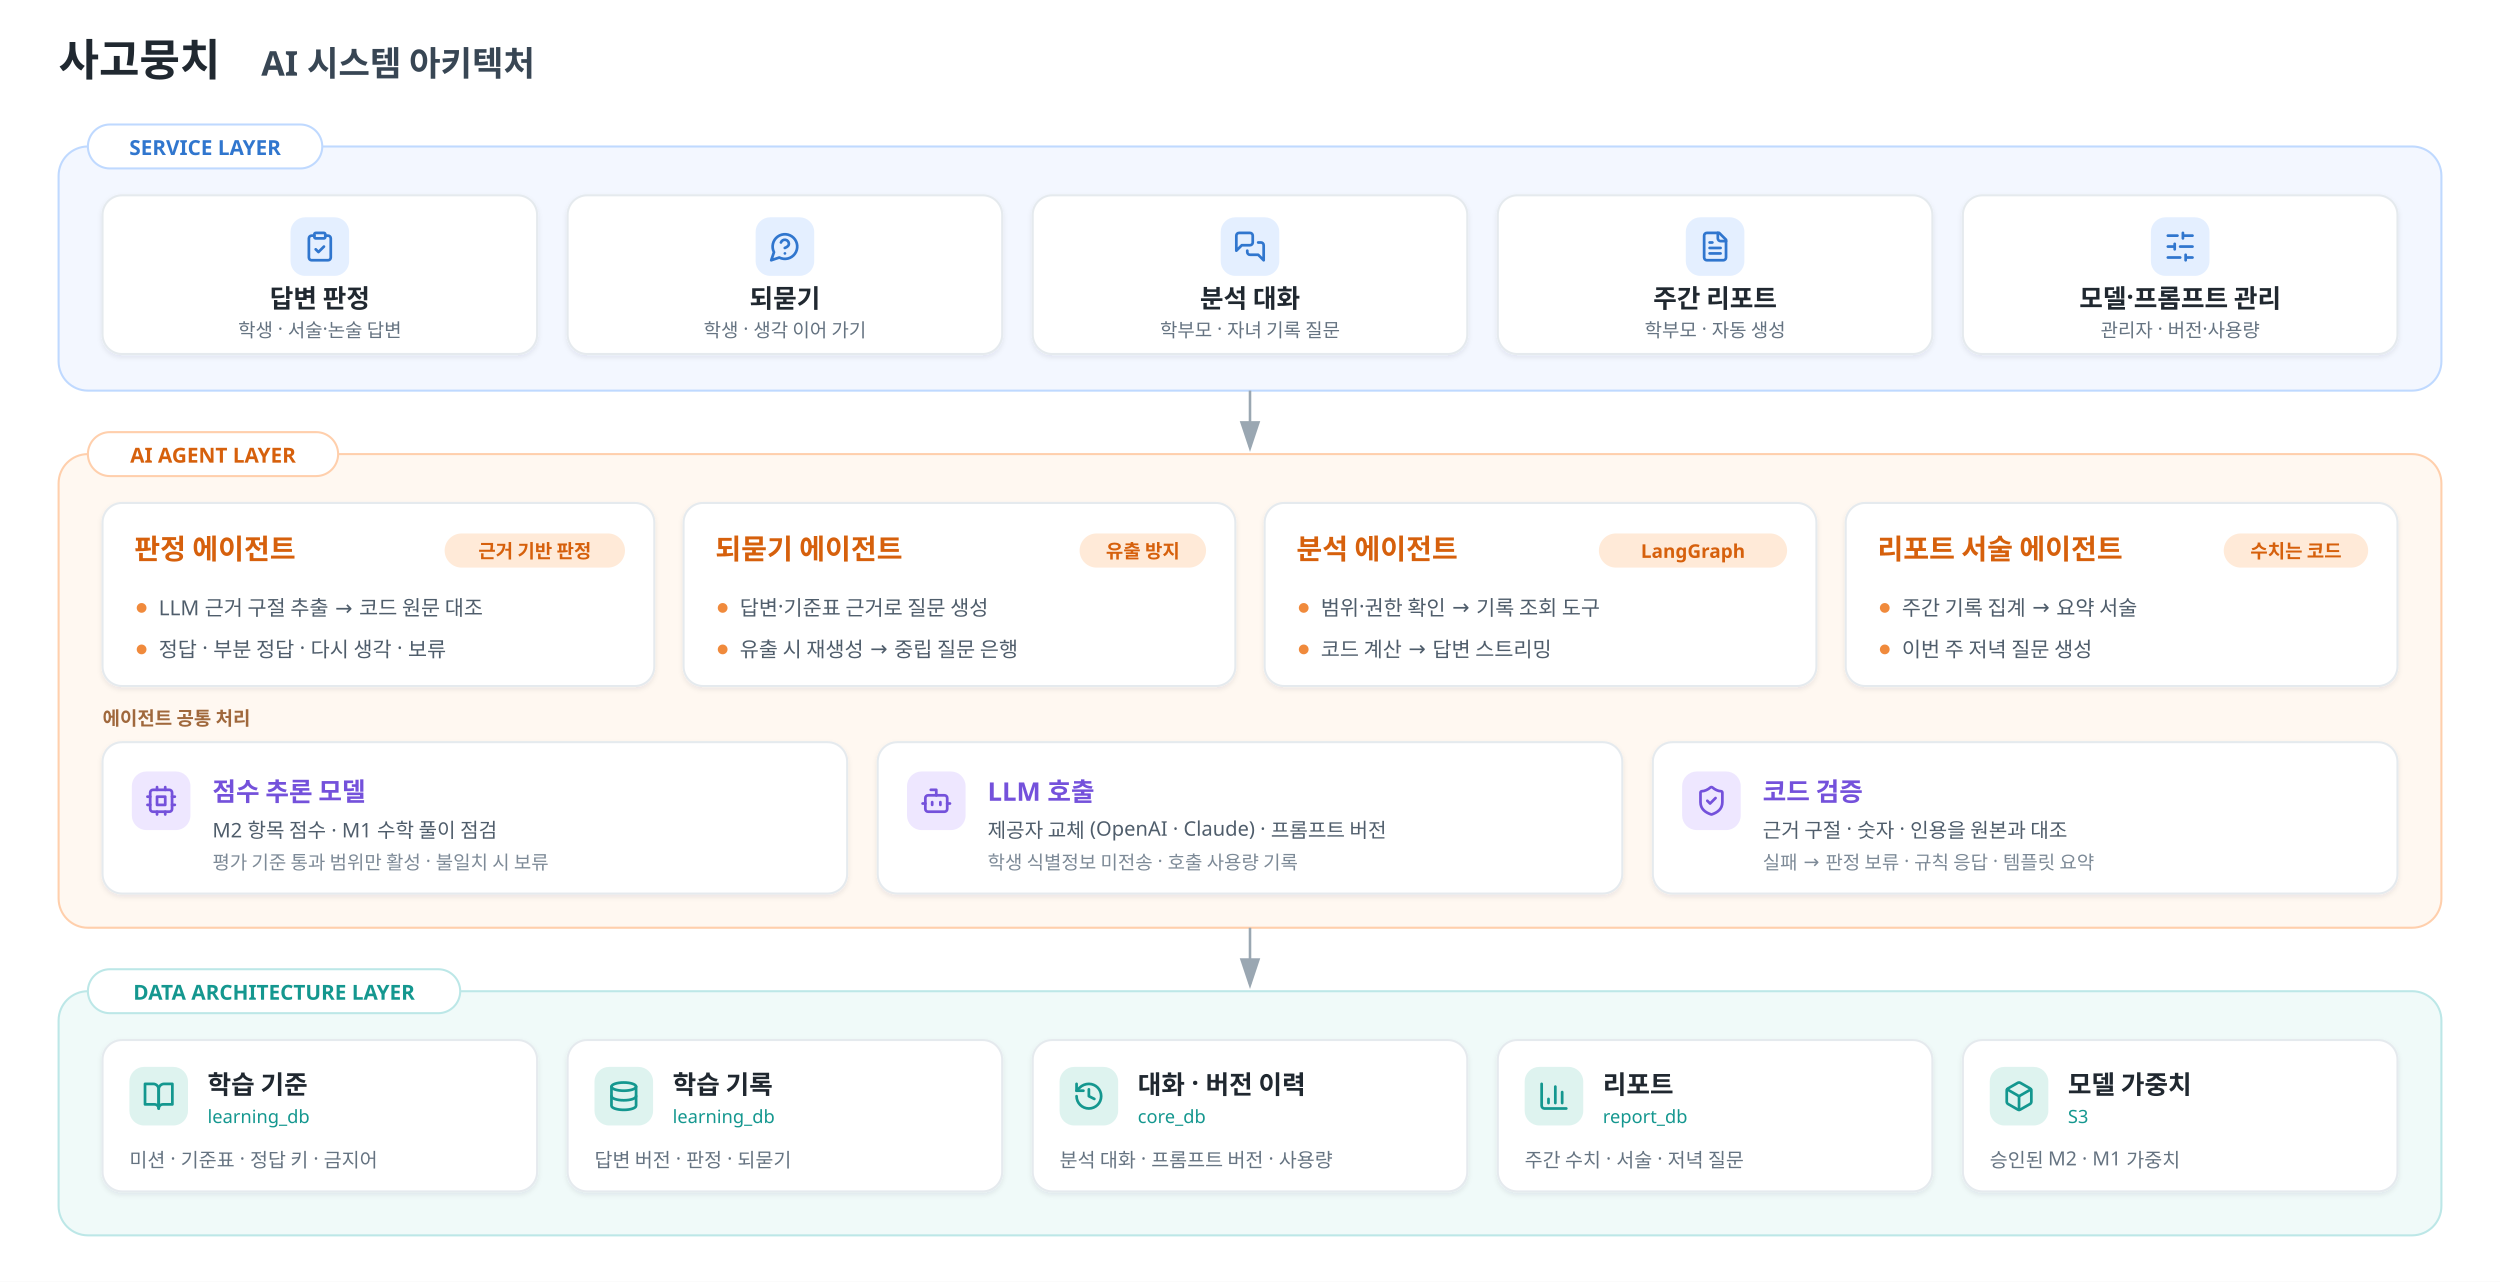
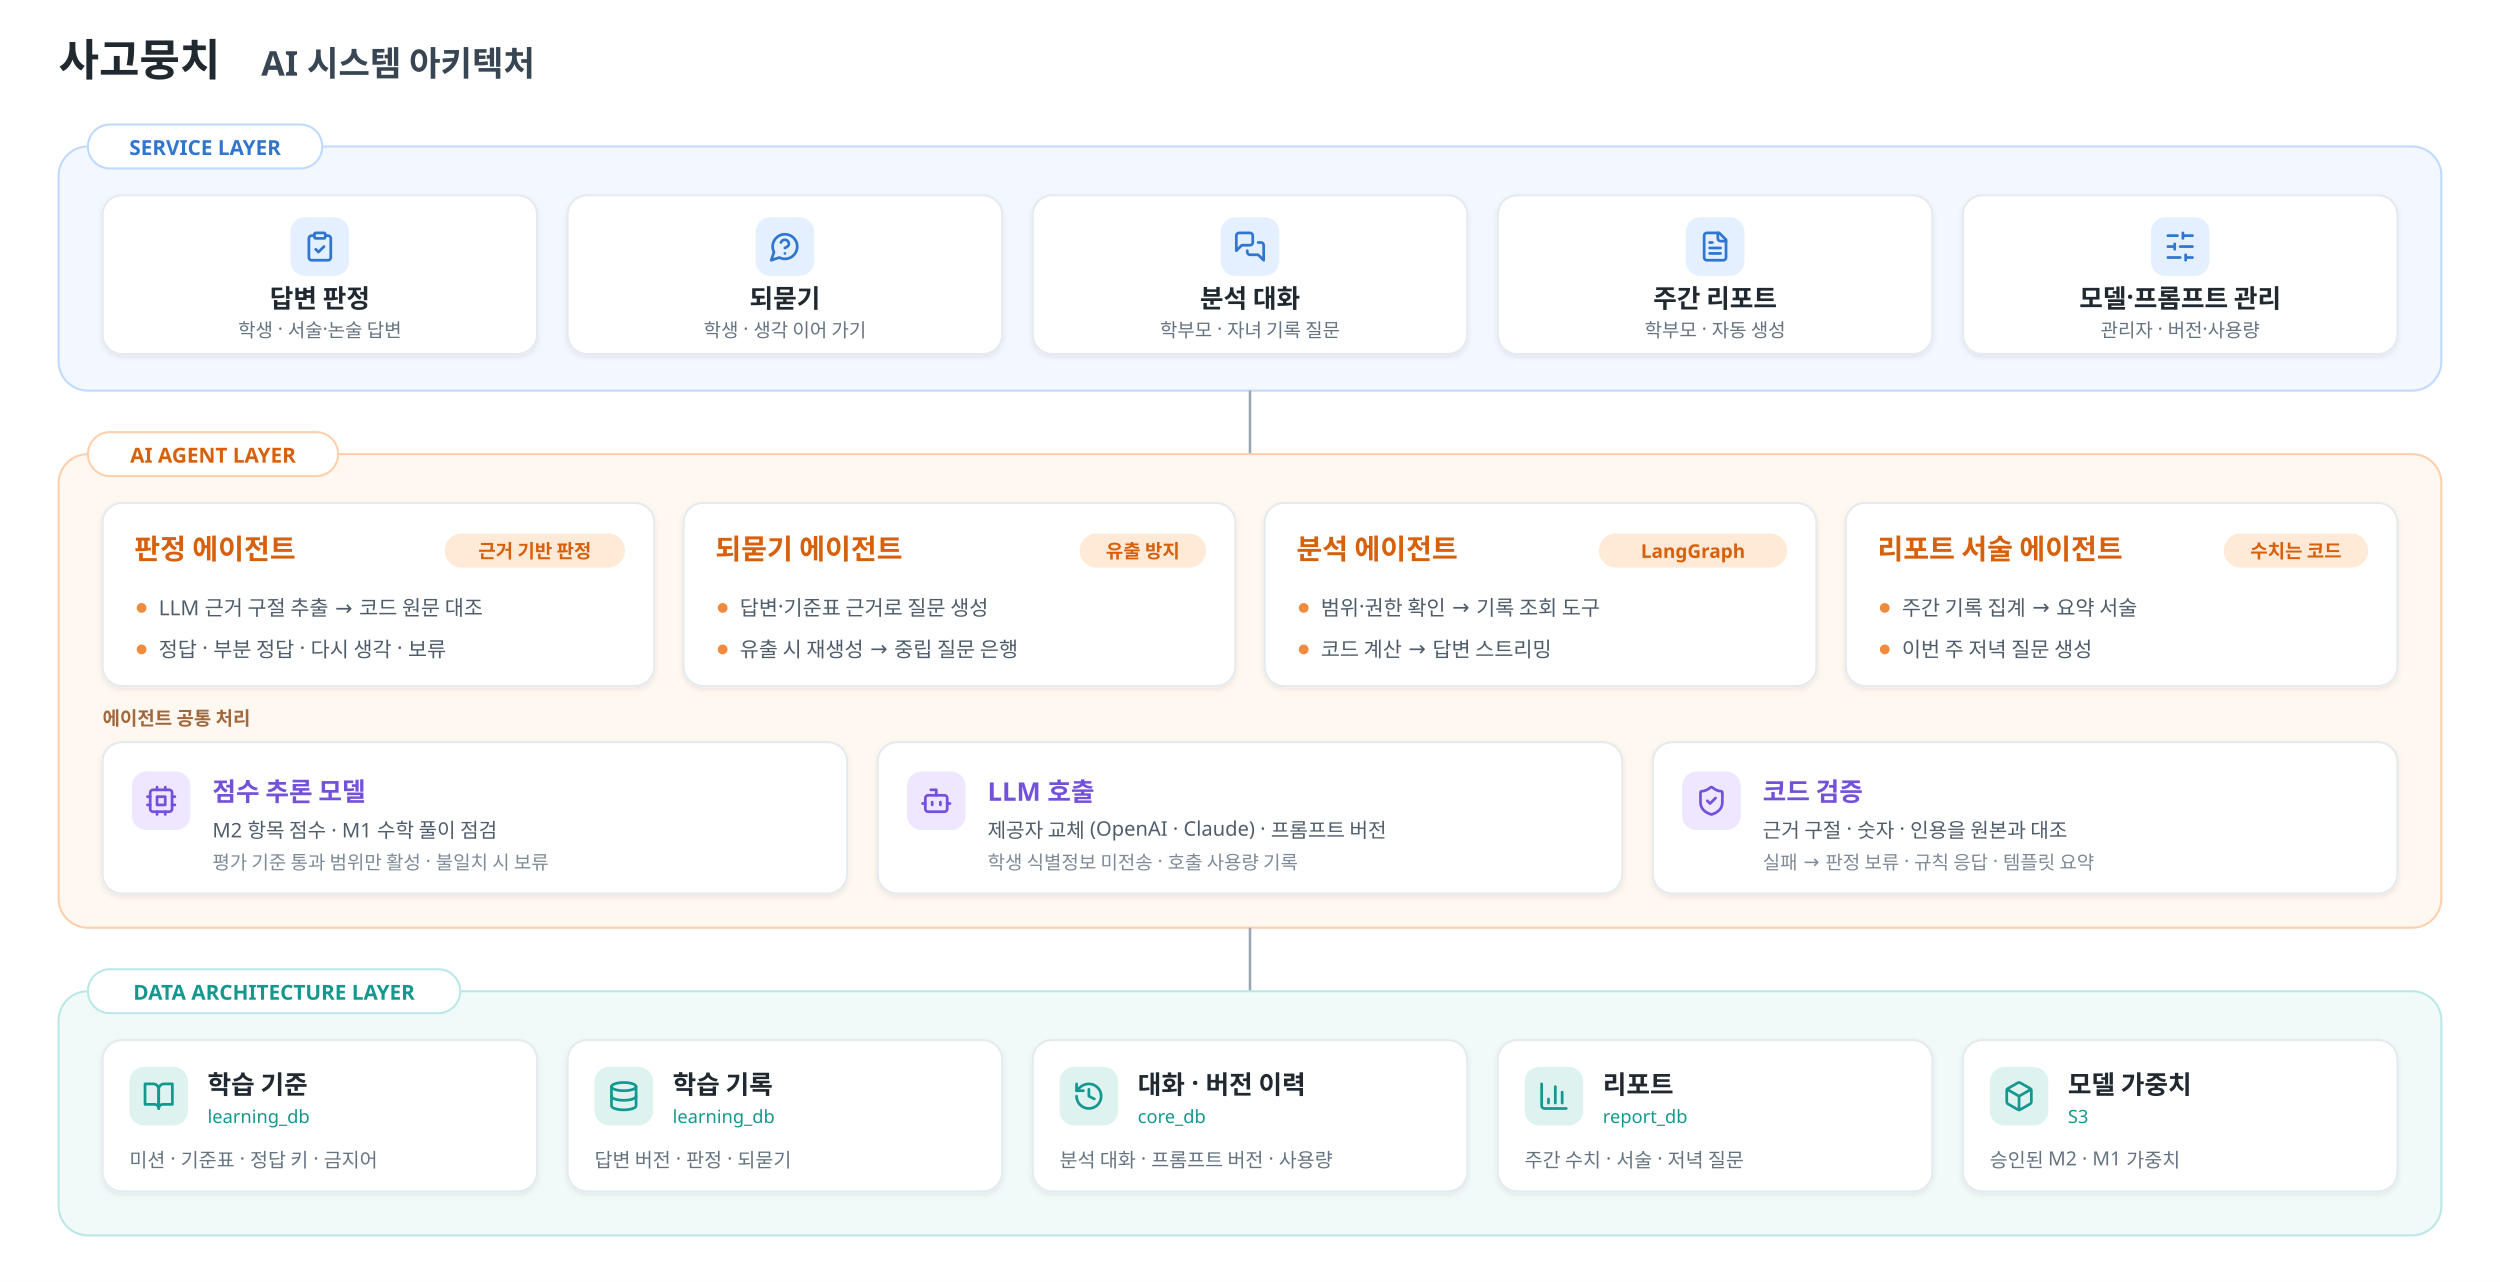
<svg xmlns="http://www.w3.org/2000/svg" width="2048" height="1050" viewBox="0 0 2048 1050" role="img" aria-labelledby="title desc">
  <defs>
    <filter id="shadow" x="-10%" y="-10%" width="120%" height="125%">
      <feDropShadow dx="0" dy="2" stdDeviation="2" flood-color="#203040" flood-opacity=".08" />
    </filter>
-     <marker id="arrow" markerWidth="16" markerHeight="10" refX="10" refY="5" orient="auto">
-       <path d="M0,1 L12,5 L0,9 Z" fill="#9aa7b2" />
-     </marker>
    <symbol id="i-judge" viewBox="0 0 24 24">
      <g fill="none" stroke="currentColor" stroke-width="2" stroke-linecap="round" stroke-linejoin="round">
        <rect x="8" y="2" width="8" height="4" rx="1" />
        <path d="M16 4h2a2 2 0 0 1 2 2v14a2 2 0 0 1-2 2H6a2 2 0 0 1-2-2V6a2 2 0 0 1 2-2h2" />
        <path d="m9 14 2 2 4-4" />
      </g>
    </symbol>
    <symbol id="i-ask" viewBox="0 0 24 24">
      <g fill="none" stroke="currentColor" stroke-width="2" stroke-linecap="round" stroke-linejoin="round">
        <path d="M7.9 20A9 9 0 1 0 4 16.1L2 22Z" />
        <path d="M9.09 9a3 3 0 0 1 5.83 1c0 2-3 3-3 3" />
        <path d="M12 17h.01" />
      </g>
    </symbol>
    <symbol id="i-chat" viewBox="0 0 24 24">
      <g fill="none" stroke="currentColor" stroke-width="2" stroke-linecap="round" stroke-linejoin="round">
        <path d="M14 9a2 2 0 0 1-2 2H6l-4 4V4a2 2 0 0 1 2-2h8a2 2 0 0 1 2 2z" />
        <path d="M18 9h2a2 2 0 0 1 2 2v11l-4-4h-6a2 2 0 0 1-2-2v-1" />
      </g>
    </symbol>
    <symbol id="i-report" viewBox="0 0 24 24">
      <g fill="none" stroke="currentColor" stroke-width="2" stroke-linecap="round" stroke-linejoin="round">
        <path d="M15 2H6a2 2 0 0 0-2 2v16a2 2 0 0 0 2 2h12a2 2 0 0 0 2-2V7Z" />
        <path d="M14 2v4a2 2 0 0 0 2 2h4" />
        <path d="M10 9H8" />
        <path d="M16 13H8" />
        <path d="M16 17H8" />
      </g>
    </symbol>
    <symbol id="i-admin" viewBox="0 0 24 24">
      <g fill="none" stroke="currentColor" stroke-width="2" stroke-linecap="round" stroke-linejoin="round">
        <path d="M21 4h-7M10 4H3M21 12h-9M8 12H3M21 20h-5M12 20H3M14 2v4M8 10v4M16 18v4" />
      </g>
    </symbol>
    <symbol id="i-model" viewBox="0 0 24 24">
      <g fill="none" stroke="currentColor" stroke-width="2" stroke-linecap="round" stroke-linejoin="round">
        <rect x="4" y="4" width="16" height="16" rx="2" />
        <rect x="9" y="9" width="6" height="6" />
        <path d="M15 2v2M15 20v2M2 15h2M2 9h2M20 15h2M20 9h2M9 2v2M9 20v2" />
      </g>
    </symbol>
    <symbol id="i-llm" viewBox="0 0 24 24">
      <g fill="none" stroke="currentColor" stroke-width="2" stroke-linecap="round" stroke-linejoin="round">
        <path d="M12 8V4H8" />
        <rect x="4" y="8" width="16" height="12" rx="2" />
        <path d="M2 14h2M20 14h2M15 13v2M9 13v2" />
      </g>
    </symbol>
    <symbol id="i-verify" viewBox="0 0 24 24">
      <g fill="none" stroke="currentColor" stroke-width="2" stroke-linecap="round" stroke-linejoin="round">
        <path d="M20 13c0 5-3.5 7.5-7.66 8.95a1 1 0 0 1-.67-.01C7.5 20.5 4 18 4 13V6a1 1 0 0 1 1-1c2 0 4.5-1.2 6.24-2.72a1.17 1.17 0 0 1 1.52 0C14.51 3.81 17 5 19 5a1 1 0 0 1 1 1z" />
        <path d="m9 12 2 2 4-4" />
      </g>
    </symbol>
    <symbol id="i-book" viewBox="0 0 24 24">
      <g fill="none" stroke="currentColor" stroke-width="2" stroke-linecap="round" stroke-linejoin="round">
        <path d="M2 3h6a4 4 0 0 1 4 4v14a3 3 0 0 0-3-3H2z" />
        <path d="M22 3h-6a4 4 0 0 0-4 4v14a3 3 0 0 1 3-3h7z" />
      </g>
    </symbol>
    <symbol id="i-db" viewBox="0 0 24 24">
      <g fill="none" stroke="currentColor" stroke-width="2" stroke-linecap="round" stroke-linejoin="round">
        <ellipse cx="12" cy="5" rx="9" ry="3" />
        <path d="M3 5v14a9 3 0 0 0 18 0V5" />
        <path d="M3 12a9 3 0 0 0 18 0" />
      </g>
    </symbol>
    <symbol id="i-history" viewBox="0 0 24 24">
      <g fill="none" stroke="currentColor" stroke-width="2" stroke-linecap="round" stroke-linejoin="round">
        <path d="M3 12a9 9 0 1 0 9-9 9.75 9.75 0 0 0-6.74 2.74L3 8" />
        <path d="M3 3v5h5" />
        <path d="M12 7v5l4 2" />
      </g>
    </symbol>
    <symbol id="i-chart" viewBox="0 0 24 24">
      <g fill="none" stroke="currentColor" stroke-width="2" stroke-linecap="round" stroke-linejoin="round">
        <path d="M3 3v16a2 2 0 0 0 2 2h16" />
        <path d="M18 17V9" />
        <path d="M13 17V5" />
        <path d="M8 17v-3" />
      </g>
    </symbol>
    <symbol id="i-box" viewBox="0 0 24 24">
      <g fill="none" stroke="currentColor" stroke-width="2" stroke-linecap="round" stroke-linejoin="round">
        <path d="M11 21.73a2 2 0 0 0 2 0l7-4A2 2 0 0 0 21 16V8a2 2 0 0 0-1-1.73l-7-4a2 2 0 0 0-2 0l-7 4A2 2 0 0 0 3 8v8a2 2 0 0 0 1 1.73z" />
        <path d="M12 22V12" />
        <path d="M3.3 7 12 12l8.7-5" />
      </g>
    </symbol>
  </defs>
  <style>text{font-family:'Noto Sans KR','Malgun Gothic','Apple SD Gothic Neo',sans-serif}</style>
  <rect width="2048" height="1050" fill="white" />
  <text x="48" y="62" font-size="36" fill="#202830" font-weight="700" text-anchor="start">사고뭉치</text>
  <text x="214" y="62" font-size="28" fill="#384654" font-weight="700" text-anchor="start">AI 시스템 아키텍처</text>
  <rect x="48" y="120" width="1952" height="200" rx="24" fill="#f3f7ff" stroke="#bfd9ff" stroke-width="1.7" />
  <rect x="72" y="102" width="192" height="36" rx="18" fill="white" stroke="#bfd9ff" stroke-width="1.7" />
  <text x="168.0" y="127" font-size="17" fill="#3076ce" font-weight="700" text-anchor="middle">SERVICE LAYER</text>
  <rect x="84" y="160" width="356" height="130" rx="16" fill="white" stroke="#e5eaee" stroke-width="1.7" filter="url(#shadow)" />
  <rect x="238.0" y="178" width="48" height="48" rx="12" fill="#e4efff" />
  <use href="#i-judge" x="248.56" y="188.56" width="26.88" height="26.88" style="color:#3076ce" />
  <text x="262.0" y="252" font-size="21" fill="#202830" font-weight="700" text-anchor="middle">답변 판정</text>
  <text x="262.0" y="276" font-size="15.5" fill="#657381" font-weight="400" text-anchor="middle">학생 · 서술·논술 답변</text>
  <rect x="465" y="160" width="356" height="130" rx="16" fill="white" stroke="#e5eaee" stroke-width="1.7" filter="url(#shadow)" />
  <rect x="619.0" y="178" width="48" height="48" rx="12" fill="#e4efff" />
  <use href="#i-ask" x="629.56" y="188.56" width="26.88" height="26.88" style="color:#3076ce" />
  <text x="643.0" y="252" font-size="21" fill="#202830" font-weight="700" text-anchor="middle">되묻기</text>
  <text x="643.0" y="276" font-size="15.5" fill="#657381" font-weight="400" text-anchor="middle">학생 · 생각 이어 가기</text>
  <rect x="846" y="160" width="356" height="130" rx="16" fill="white" stroke="#e5eaee" stroke-width="1.7" filter="url(#shadow)" />
  <rect x="1000.0" y="178" width="48" height="48" rx="12" fill="#e4efff" />
  <use href="#i-chat" x="1010.56" y="188.56" width="26.88" height="26.88" style="color:#3076ce" />
  <text x="1024.0" y="252" font-size="21" fill="#202830" font-weight="700" text-anchor="middle">분석 대화</text>
  <text x="1024.0" y="276" font-size="15.5" fill="#657381" font-weight="400" text-anchor="middle">학부모 · 자녀 기록 질문</text>
  <rect x="1227" y="160" width="356" height="130" rx="16" fill="white" stroke="#e5eaee" stroke-width="1.7" filter="url(#shadow)" />
  <rect x="1381.0" y="178" width="48" height="48" rx="12" fill="#e4efff" />
  <use href="#i-report" x="1391.56" y="188.56" width="26.88" height="26.88" style="color:#3076ce" />
  <text x="1405.0" y="252" font-size="21" fill="#202830" font-weight="700" text-anchor="middle">주간 리포트</text>
  <text x="1405.0" y="276" font-size="15.5" fill="#657381" font-weight="400" text-anchor="middle">학부모 · 자동 생성</text>
  <rect x="1608" y="160" width="356" height="130" rx="16" fill="white" stroke="#e5eaee" stroke-width="1.7" filter="url(#shadow)" />
  <rect x="1762.0" y="178" width="48" height="48" rx="12" fill="#e4efff" />
  <use href="#i-admin" x="1772.56" y="188.56" width="26.88" height="26.88" style="color:#3076ce" />
  <text x="1786.0" y="252" font-size="21" fill="#202830" font-weight="700" text-anchor="middle">모델·프롬프트 관리</text>
  <text x="1786.0" y="276" font-size="15.5" fill="#657381" font-weight="400" text-anchor="middle">관리자 · 버전·사용량</text>
-   <path d="M1024 320 L1024 366" fill="none" stroke="#9aa7b2" stroke-width="2.1" marker-end="url(#arrow)" />
+   <path d="M1024 320 L1024 372" fill="none" stroke="#9aa7b2" stroke-width="2.1" />
  <rect x="48" y="372" width="1952" height="388" rx="24" fill="#fff8f1" stroke="#ffcfac" stroke-width="1.7" />
  <rect x="72" y="354" width="205" height="36" rx="18" fill="white" stroke="#ffcfac" stroke-width="1.7" />
  <text x="174.5" y="379" font-size="17" fill="#d6600c" font-weight="700" text-anchor="middle">AI AGENT LAYER</text>
  <rect x="84" y="412" width="452" height="150" rx="16" fill="white" stroke="#e5eaee" stroke-width="1.7" filter="url(#shadow)" />
  <text x="110" y="458" font-size="23" fill="#d6600c" font-weight="700" text-anchor="start">판정 에이전트</text>
  <rect x="364.24" y="437" width="147.76" height="28" rx="14" fill="#ffead8" />
  <text x="438.12" y="457" font-size="15.5" fill="#d6600c" font-weight="700" text-anchor="middle">근거 기반 판정</text>
  <circle cx="116" cy="498" r="4" fill="#f08a3c" />
  <text x="130" y="504" font-size="17" fill="#4f5d6b" font-weight="400" text-anchor="start">LLM 근거 구절 추출 → 코드 원문 대조</text>
  <circle cx="116" cy="532" r="4" fill="#f08a3c" />
  <text x="130" y="538" font-size="17" fill="#4f5d6b" font-weight="400" text-anchor="start">정답 · 부분 정답 · 다시 생각 · 보류</text>
  <rect x="560" y="412" width="452" height="150" rx="16" fill="white" stroke="#e5eaee" stroke-width="1.7" filter="url(#shadow)" />
  <text x="586" y="458" font-size="23" fill="#d6600c" font-weight="700" text-anchor="start">되묻기 에이전트</text>
  <rect x="884.4" y="437" width="103.6" height="28" rx="14" fill="#ffead8" />
  <text x="936.2" y="457" font-size="15.5" fill="#d6600c" font-weight="700" text-anchor="middle">유출 방지</text>
  <circle cx="592" cy="498" r="4" fill="#f08a3c" />
  <text x="606" y="504" font-size="17" fill="#4f5d6b" font-weight="400" text-anchor="start">답변·기준표 근거로 질문 생성</text>
  <circle cx="592" cy="532" r="4" fill="#f08a3c" />
  <text x="606" y="538" font-size="17" fill="#4f5d6b" font-weight="400" text-anchor="start">유출 시 재생성 → 중립 질문 은행</text>
  <rect x="1036" y="412" width="452" height="150" rx="16" fill="white" stroke="#e5eaee" stroke-width="1.7" filter="url(#shadow)" />
  <text x="1062" y="458" font-size="23" fill="#d6600c" font-weight="700" text-anchor="start">분석 에이전트</text>
  <rect x="1309.8" y="437" width="154.2" height="28" rx="14" fill="#ffead8" />
  <text x="1386.9" y="457" font-size="15.5" fill="#d6600c" font-weight="700" text-anchor="middle">LangGraph</text>
  <circle cx="1068" cy="498" r="4" fill="#f08a3c" />
  <text x="1082" y="504" font-size="17" fill="#4f5d6b" font-weight="400" text-anchor="start">범위·권한 확인 → 기록 조회 도구</text>
  <circle cx="1068" cy="532" r="4" fill="#f08a3c" />
  <text x="1082" y="538" font-size="17" fill="#4f5d6b" font-weight="400" text-anchor="start">코드 계산 → 답변 스트리밍</text>
  <rect x="1512" y="412" width="452" height="150" rx="16" fill="white" stroke="#e5eaee" stroke-width="1.7" filter="url(#shadow)" />
  <text x="1538" y="458" font-size="23" fill="#d6600c" font-weight="700" text-anchor="start">리포트 서술 에이전트</text>
  <rect x="1821.68" y="437" width="118.32" height="28" rx="14" fill="#ffead8" />
  <text x="1880.84" y="457" font-size="15.5" fill="#d6600c" font-weight="700" text-anchor="middle">수치는 코드</text>
  <circle cx="1544" cy="498" r="4" fill="#f08a3c" />
  <text x="1558" y="504" font-size="17" fill="#4f5d6b" font-weight="400" text-anchor="start">주간 기록 집계 → 요약 서술</text>
  <circle cx="1544" cy="532" r="4" fill="#f08a3c" />
  <text x="1558" y="538" font-size="17" fill="#4f5d6b" font-weight="400" text-anchor="start">이번 주 저녁 질문 생성</text>
  <text x="84" y="594" font-size="15.5" fill="#a0683c" font-weight="700" text-anchor="start">에이전트 공통 처리</text>
  <rect x="84" y="608" width="610" height="124" rx="16" fill="white" stroke="#e5eaee" stroke-width="1.7" filter="url(#shadow)" />
  <rect x="108" y="632" width="48" height="48" rx="12" fill="#eee7ff" />
  <use href="#i-model" x="118.56" y="642.56" width="26.88" height="26.88" style="color:#7451db" />
  <text x="174" y="656" font-size="21" fill="#7451db" font-weight="700" text-anchor="start">점수 추론 모델</text>
  <text x="174" y="686" font-size="16.5" fill="#4f5d6b" font-weight="400" text-anchor="start">M2 항목 점수 · M1 수학 풀이 점검</text>
  <text x="174" y="712" font-size="15.5" fill="#7d8a97" font-weight="400" text-anchor="start">평가 기준 통과 범위만 활성 · 불일치 시 보류</text>
  <rect x="719" y="608" width="610" height="124" rx="16" fill="white" stroke="#e5eaee" stroke-width="1.7" filter="url(#shadow)" />
  <rect x="743" y="632" width="48" height="48" rx="12" fill="#eee7ff" />
  <use href="#i-llm" x="753.56" y="642.56" width="26.88" height="26.88" style="color:#7451db" />
  <text x="809" y="656" font-size="21" fill="#7451db" font-weight="700" text-anchor="start">LLM 호출</text>
  <text x="809" y="686" font-size="16.5" fill="#4f5d6b" font-weight="400" text-anchor="start">제공자 교체 (OpenAI · Claude) · 프롬프트 버전</text>
  <text x="809" y="712" font-size="15.5" fill="#7d8a97" font-weight="400" text-anchor="start">학생 식별정보 미전송 · 호출 사용량 기록</text>
  <rect x="1354" y="608" width="610" height="124" rx="16" fill="white" stroke="#e5eaee" stroke-width="1.7" filter="url(#shadow)" />
  <rect x="1378" y="632" width="48" height="48" rx="12" fill="#eee7ff" />
  <use href="#i-verify" x="1388.56" y="642.56" width="26.88" height="26.88" style="color:#7451db" />
  <text x="1444" y="656" font-size="21" fill="#7451db" font-weight="700" text-anchor="start">코드 검증</text>
  <text x="1444" y="686" font-size="16.5" fill="#4f5d6b" font-weight="400" text-anchor="start">근거 구절 · 숫자 · 인용을 원본과 대조</text>
  <text x="1444" y="712" font-size="15.5" fill="#7d8a97" font-weight="400" text-anchor="start">실패 → 판정 보류 · 규칙 응답 · 템플릿 요약</text>
-   <path d="M1024 760 L1024 806" fill="none" stroke="#9aa7b2" stroke-width="2.1" marker-end="url(#arrow)" />
+   <path d="M1024 760 L1024 812" fill="none" stroke="#9aa7b2" stroke-width="2.1" />
  <rect x="48" y="812" width="1952" height="200" rx="24" fill="#f0faf9" stroke="#bce7e7" stroke-width="1.7" />
  <rect x="72" y="794" width="305" height="36" rx="18" fill="white" stroke="#bce7e7" stroke-width="1.7" />
  <text x="224.5" y="819" font-size="17" fill="#14978f" font-weight="700" text-anchor="middle">DATA ARCHITECTURE LAYER</text>
  <rect x="84" y="852" width="356" height="124" rx="16" fill="white" stroke="#e5eaee" stroke-width="1.7" filter="url(#shadow)" />
  <rect x="106" y="874" width="48" height="48" rx="12" fill="#def3ef" />
  <use href="#i-book" x="116.56" y="884.56" width="26.88" height="26.88" style="color:#14978f" />
  <text x="170" y="896" font-size="21" fill="#202830" font-weight="700" text-anchor="start">학습 기준</text>
  <text x="170" y="920" font-size="15" fill="#14978f" font-weight="400" text-anchor="start">learning_db</text>
  <text x="106" y="956" font-size="16" fill="#657381" font-weight="400" text-anchor="start">미션 · 기준표 · 정답 키 · 금지어</text>
  <rect x="465" y="852" width="356" height="124" rx="16" fill="white" stroke="#e5eaee" stroke-width="1.7" filter="url(#shadow)" />
  <rect x="487" y="874" width="48" height="48" rx="12" fill="#def3ef" />
  <use href="#i-db" x="497.56" y="884.56" width="26.88" height="26.88" style="color:#14978f" />
  <text x="551" y="896" font-size="21" fill="#202830" font-weight="700" text-anchor="start">학습 기록</text>
  <text x="551" y="920" font-size="15" fill="#14978f" font-weight="400" text-anchor="start">learning_db</text>
  <text x="487" y="956" font-size="16" fill="#657381" font-weight="400" text-anchor="start">답변 버전 · 판정 · 되묻기</text>
  <rect x="846" y="852" width="356" height="124" rx="16" fill="white" stroke="#e5eaee" stroke-width="1.7" filter="url(#shadow)" />
  <rect x="868" y="874" width="48" height="48" rx="12" fill="#def3ef" />
  <use href="#i-history" x="878.56" y="884.56" width="26.88" height="26.88" style="color:#14978f" />
  <text x="932" y="896" font-size="21" fill="#202830" font-weight="700" text-anchor="start">대화 · 버전 이력</text>
  <text x="932" y="920" font-size="15" fill="#14978f" font-weight="400" text-anchor="start">core_db</text>
  <text x="868" y="956" font-size="16" fill="#657381" font-weight="400" text-anchor="start">분석 대화 · 프롬프트 버전 · 사용량</text>
  <rect x="1227" y="852" width="356" height="124" rx="16" fill="white" stroke="#e5eaee" stroke-width="1.7" filter="url(#shadow)" />
  <rect x="1249" y="874" width="48" height="48" rx="12" fill="#def3ef" />
  <use href="#i-chart" x="1259.56" y="884.56" width="26.88" height="26.88" style="color:#14978f" />
  <text x="1313" y="896" font-size="21" fill="#202830" font-weight="700" text-anchor="start">리포트</text>
  <text x="1313" y="920" font-size="15" fill="#14978f" font-weight="400" text-anchor="start">report_db</text>
  <text x="1249" y="956" font-size="16" fill="#657381" font-weight="400" text-anchor="start">주간 수치 · 서술 · 저녁 질문</text>
  <rect x="1608" y="852" width="356" height="124" rx="16" fill="white" stroke="#e5eaee" stroke-width="1.7" filter="url(#shadow)" />
  <rect x="1630" y="874" width="48" height="48" rx="12" fill="#def3ef" />
  <use href="#i-box" x="1640.56" y="884.56" width="26.88" height="26.88" style="color:#14978f" />
  <text x="1694" y="896" font-size="21" fill="#202830" font-weight="700" text-anchor="start">모델 가중치</text>
  <text x="1694" y="920" font-size="15" fill="#14978f" font-weight="400" text-anchor="start">S3</text>
  <text x="1630" y="956" font-size="16" fill="#657381" font-weight="400" text-anchor="start">승인된 M2 · M1 가중치</text>
</svg>
